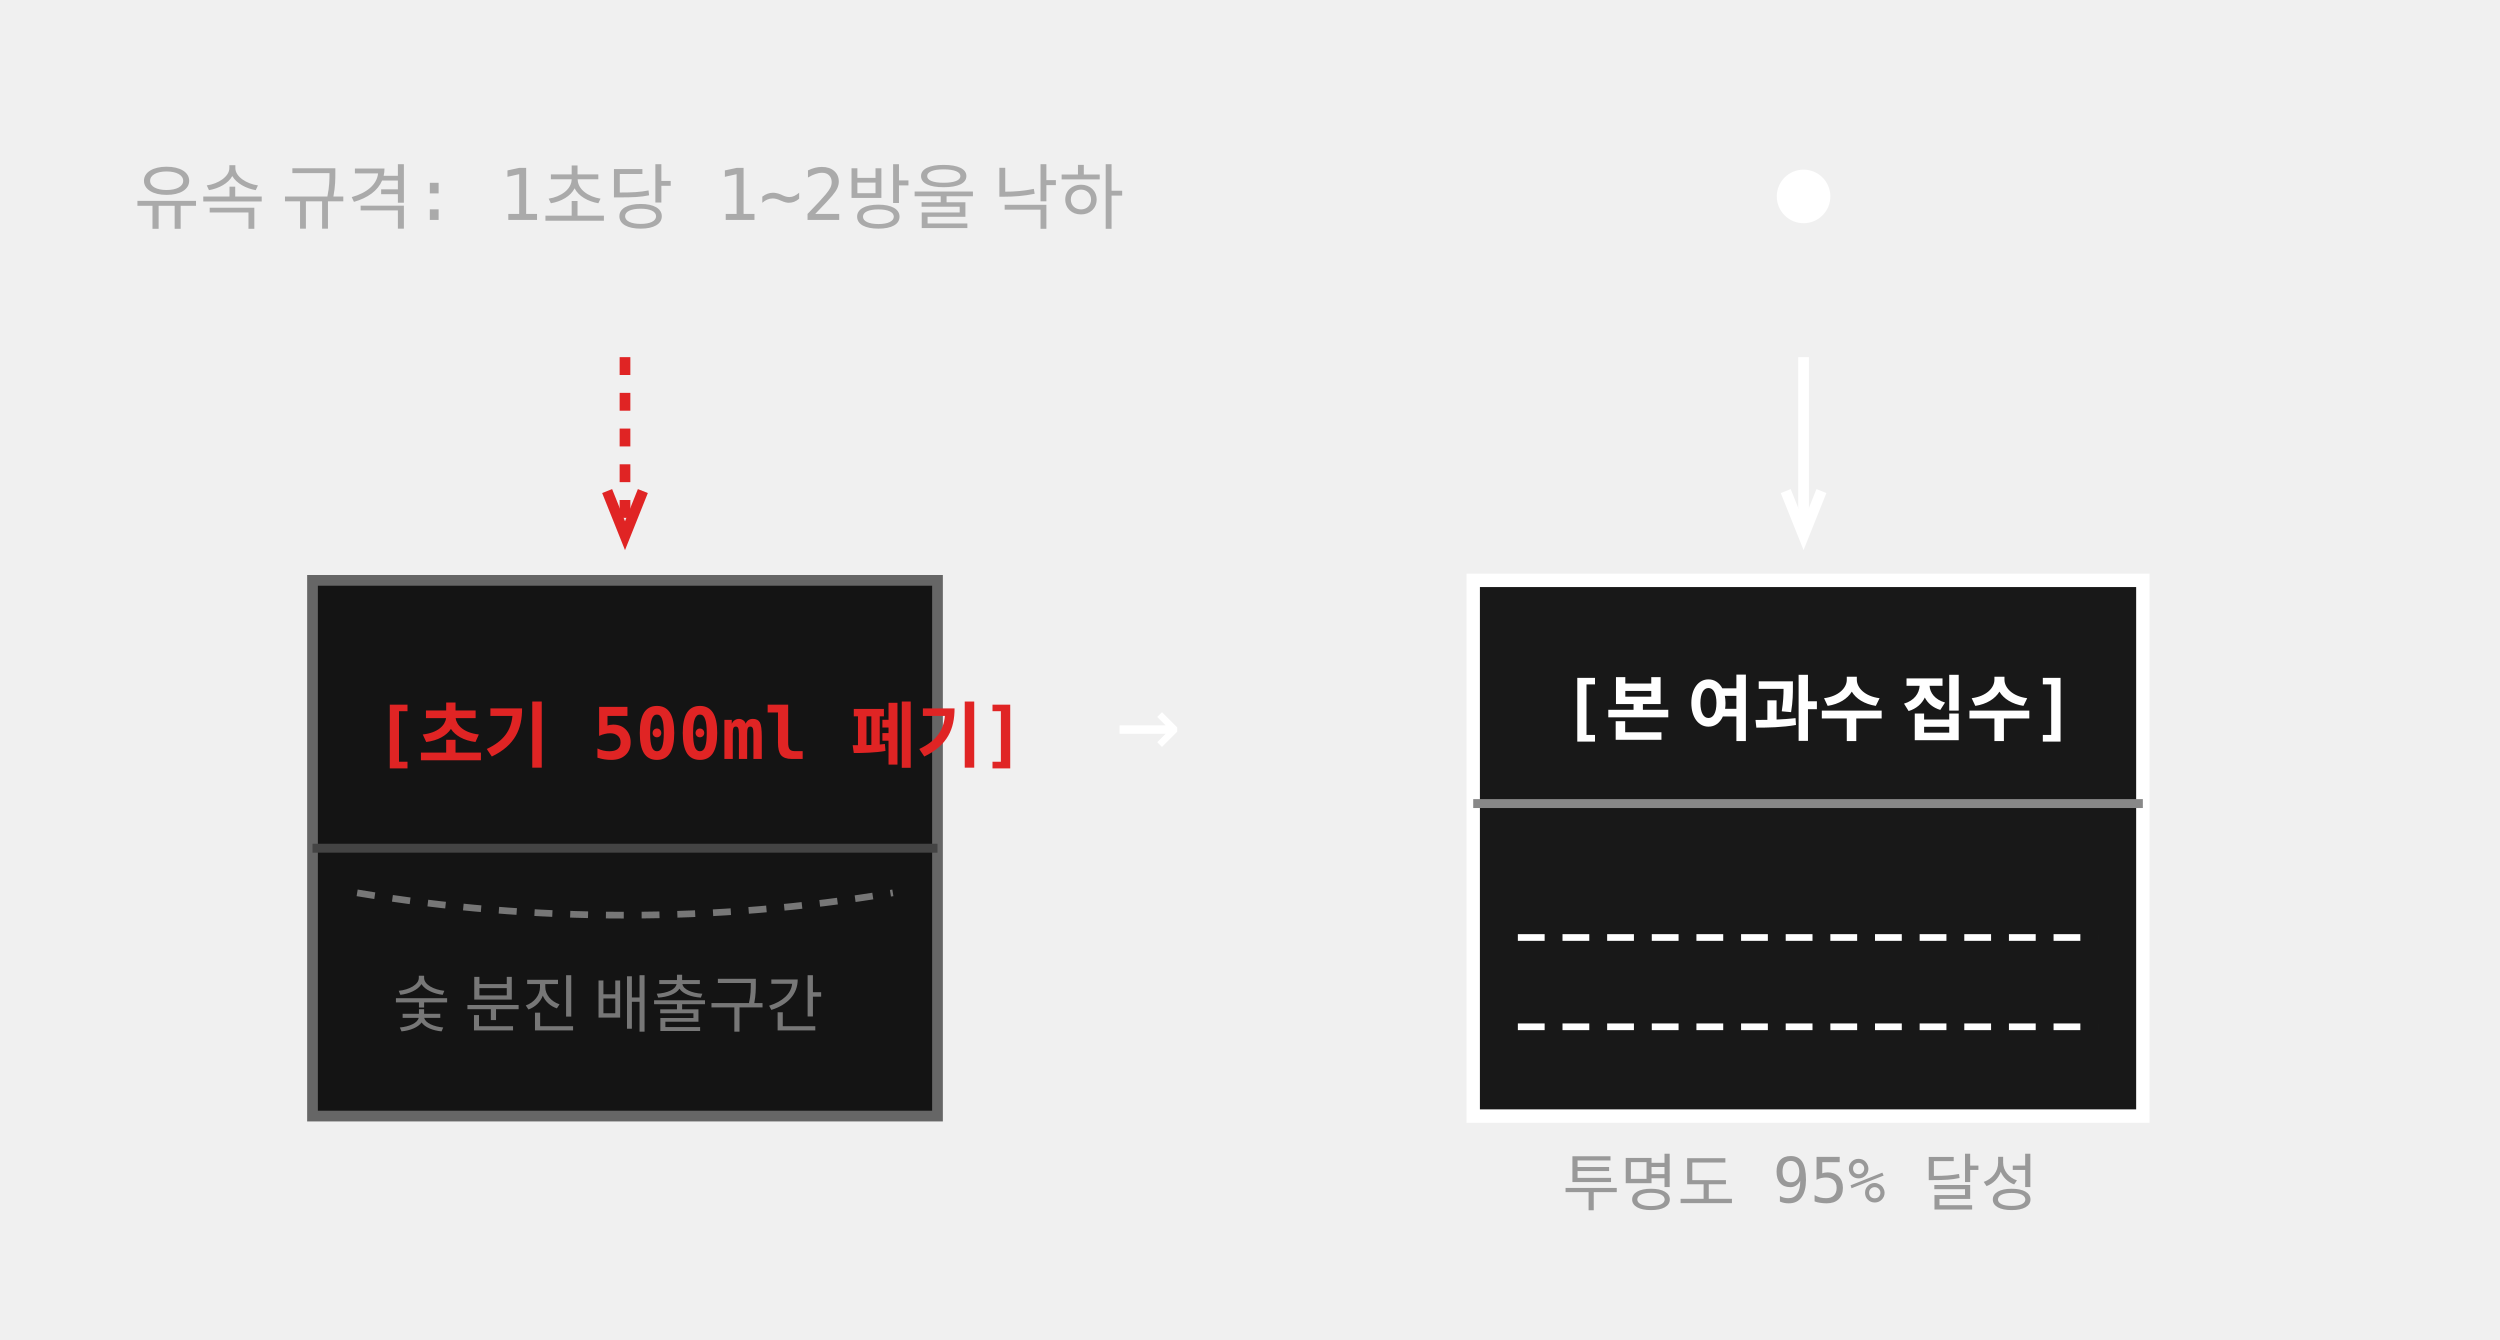
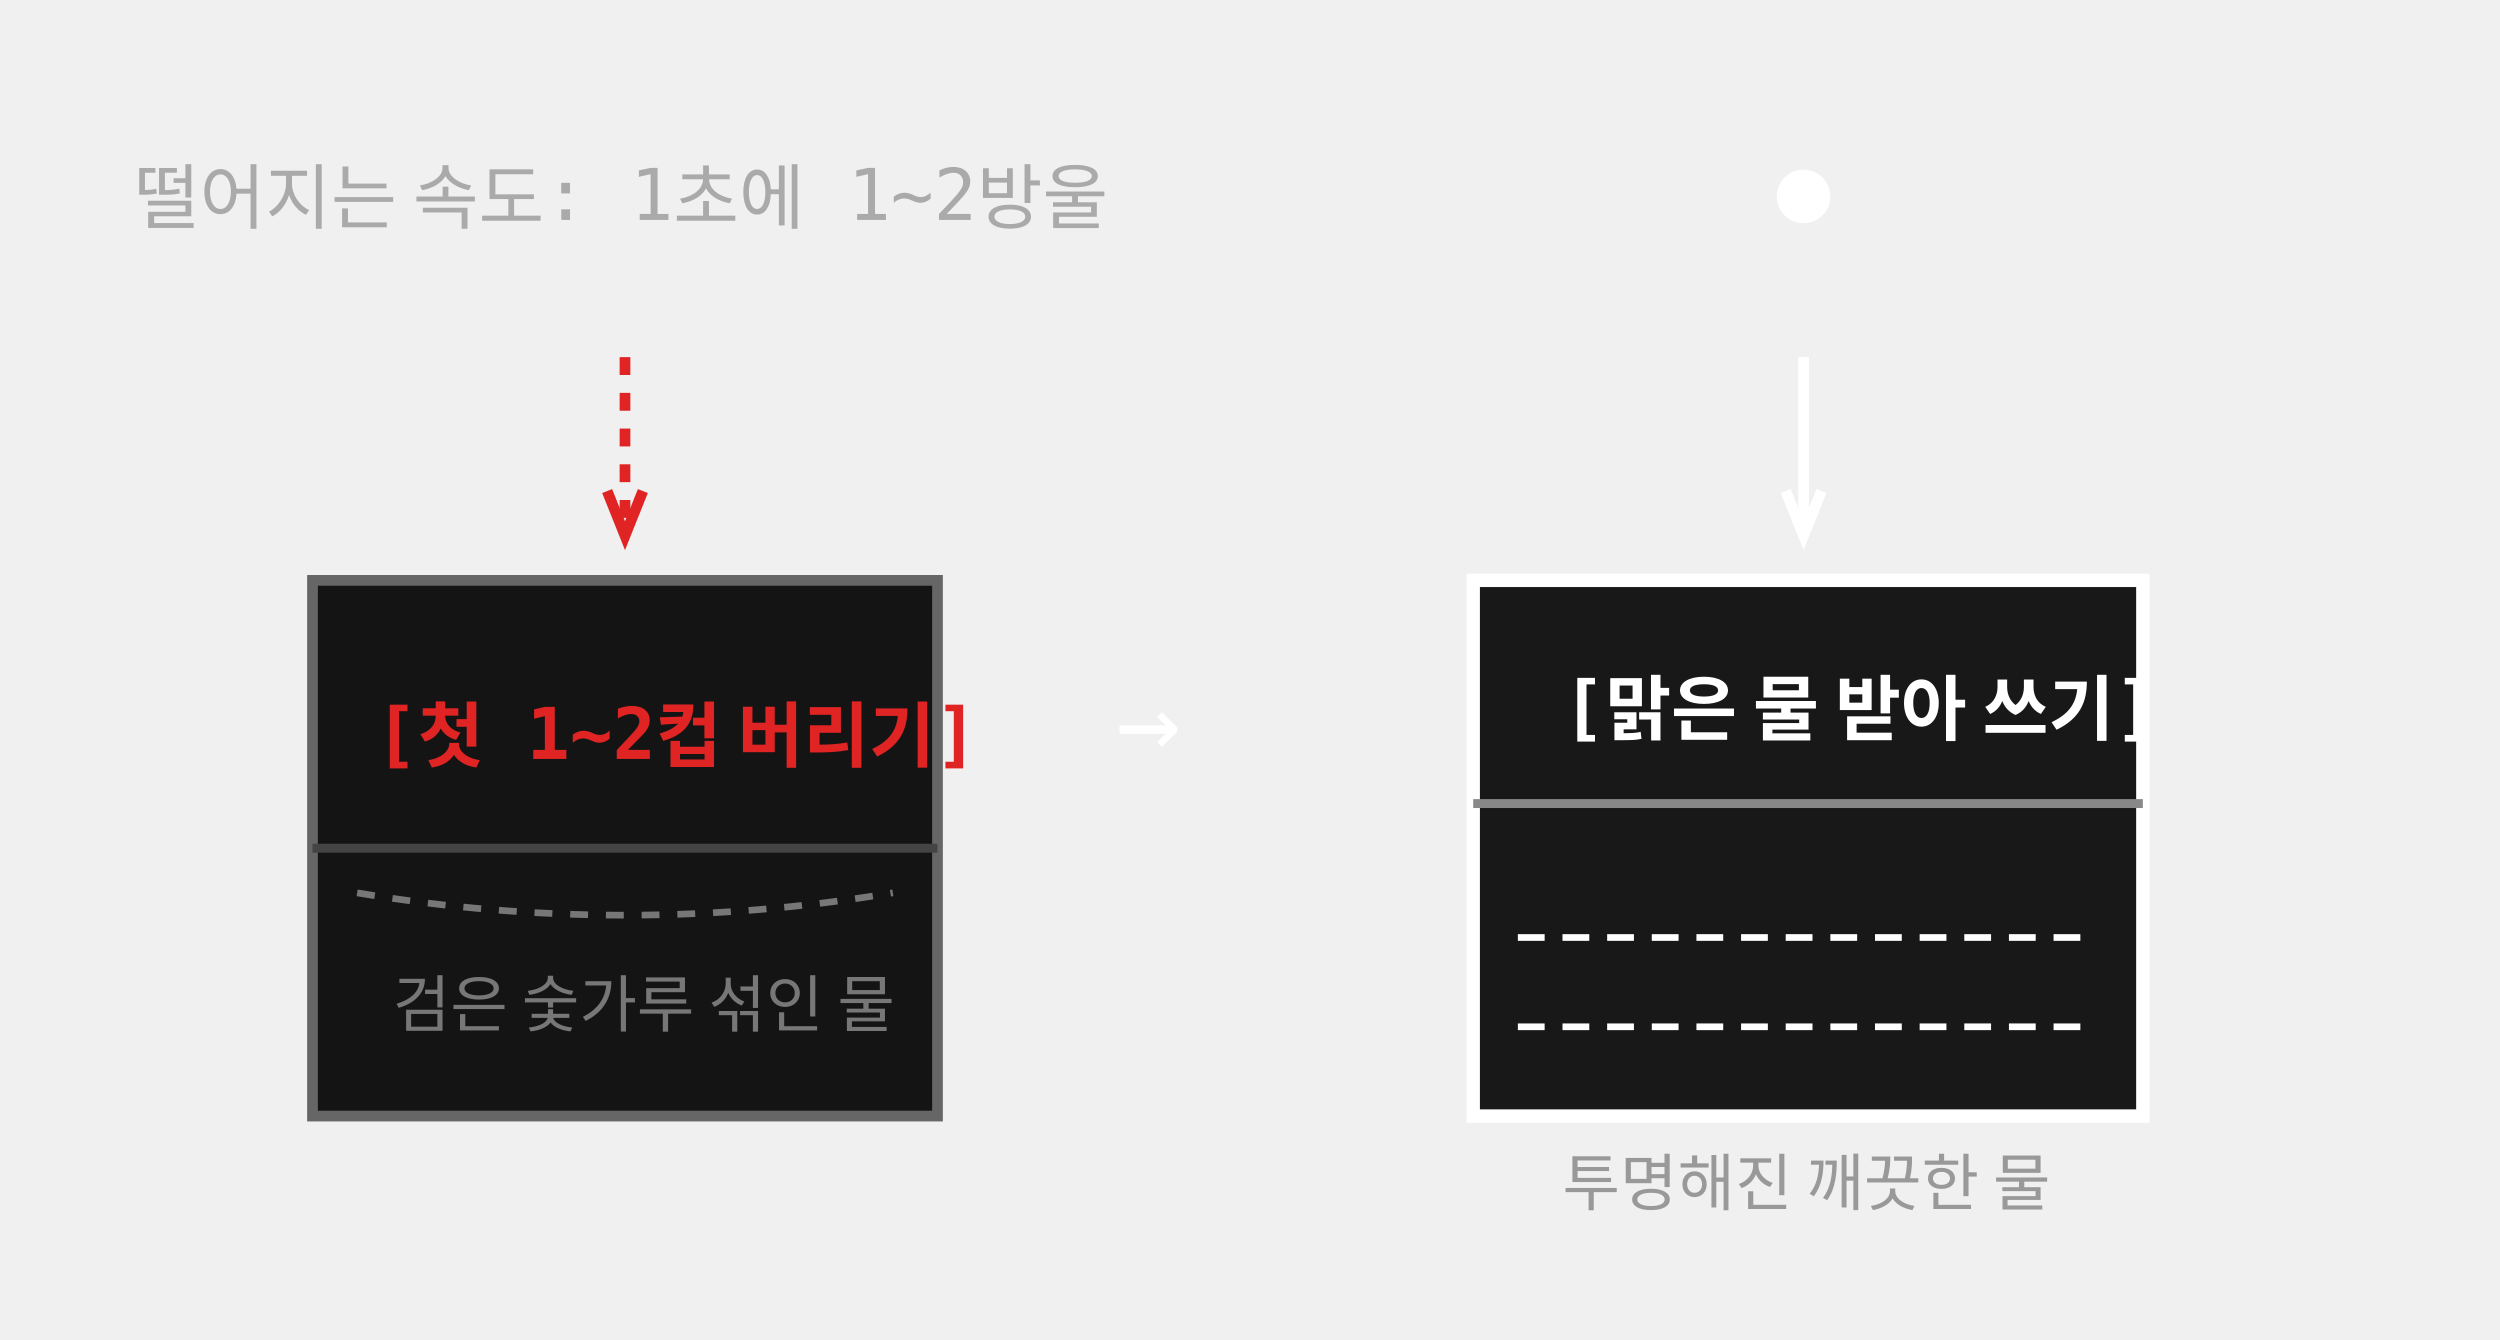
<svg xmlns="http://www.w3.org/2000/svg" class="w-full max-w-[320px] h-auto" viewBox="0 0 280 150" fill="none">
  <rect x="35" y="65" width="70" height="60" stroke="#666" stroke-width="1.2" fill="#141414" />
  <line x1="35" y1="95" x2="105" y2="95" stroke="#444" stroke-width="1" />
  <path d="M40 100 Q70 105 100 100" stroke="#777" stroke-width="0.75" stroke-dasharray="2 2" />
-   <text x="42" y="85" fill="#E02424" font-family="'JetBrains Mono', monospace" font-size="8" font-weight="bold">[초기 500ml 폐기]</text>
-   <text x="44" y="115" fill="#777" font-family="'JetBrains Mono', monospace" font-size="7">숯 분진 배출구간</text>
+   <text x="42" y="85" fill="#E02424" font-family="'JetBrains Mono', monospace" font-size="8" font-weight="bold">[첫 1~2컵 버리기]</text>
+   <text x="44" y="115" fill="#777" font-family="'JetBrains Mono', monospace" font-size="7">검은 숯가루 섞인 물</text>
  <line x1="70" y1="40" x2="70" y2="60" stroke="#E02424" stroke-width="1.2" stroke-dasharray="2 2" />
  <path d="M68 55 L70 60 L72 55" stroke="#E02424" stroke-width="1.2" />
  <text x="125" y="85" fill="#FFF" font-family="'JetBrains Mono', monospace" font-size="12">→</text>
  <rect x="165" y="65" width="75" height="60" stroke="#FFF" stroke-width="1.5" fill="#181818" />
  <line x1="165" y1="90" x2="240" y2="90" stroke="#888" stroke-width="1" />
  <line x1="170" y1="105" x2="235" y2="105" stroke="#FFF" stroke-width="0.75" stroke-dasharray="3 2" />
  <line x1="170" y1="115" x2="235" y2="115" stroke="#FFF" stroke-width="0.75" stroke-dasharray="3 2" />
-   <text x="175" y="82" fill="#FFFFFF" font-family="'JetBrains Mono', monospace" font-size="8" font-weight="bold">[본 여과수 집수]</text>
-   <text x="175" y="135" fill="#999" font-family="'JetBrains Mono', monospace" font-size="7">투명도 95% 달성</text>
+   <text x="175" y="82" fill="#FFFFFF" font-family="'JetBrains Mono', monospace" font-size="8" font-weight="bold">[맑은 물 받아 쓰기]</text>
+   <text x="175" y="135" fill="#999" font-family="'JetBrains Mono', monospace" font-size="7">투명해진 깨끗한 물</text>
  <line x1="202" y1="40" x2="202" y2="60" stroke="#FFFFFF" stroke-width="1.2" />
  <path d="M200 55 L202 60 L204 55" stroke="#FFFFFF" stroke-width="1.2" />
-   <text x="15" y="25" fill="#AAA" font-family="'JetBrains Mono', monospace" font-size="8" text-anchor="start">유속 규격: 1초당 1~2방울 낙하</text>
+   <text x="15" y="25" fill="#AAA" font-family="'JetBrains Mono', monospace" font-size="8" text-anchor="start">떨어지는 속도: 1초에 1~2방울</text>
  <circle cx="202" cy="22" r="3" fill="#FFF" />
</svg>
